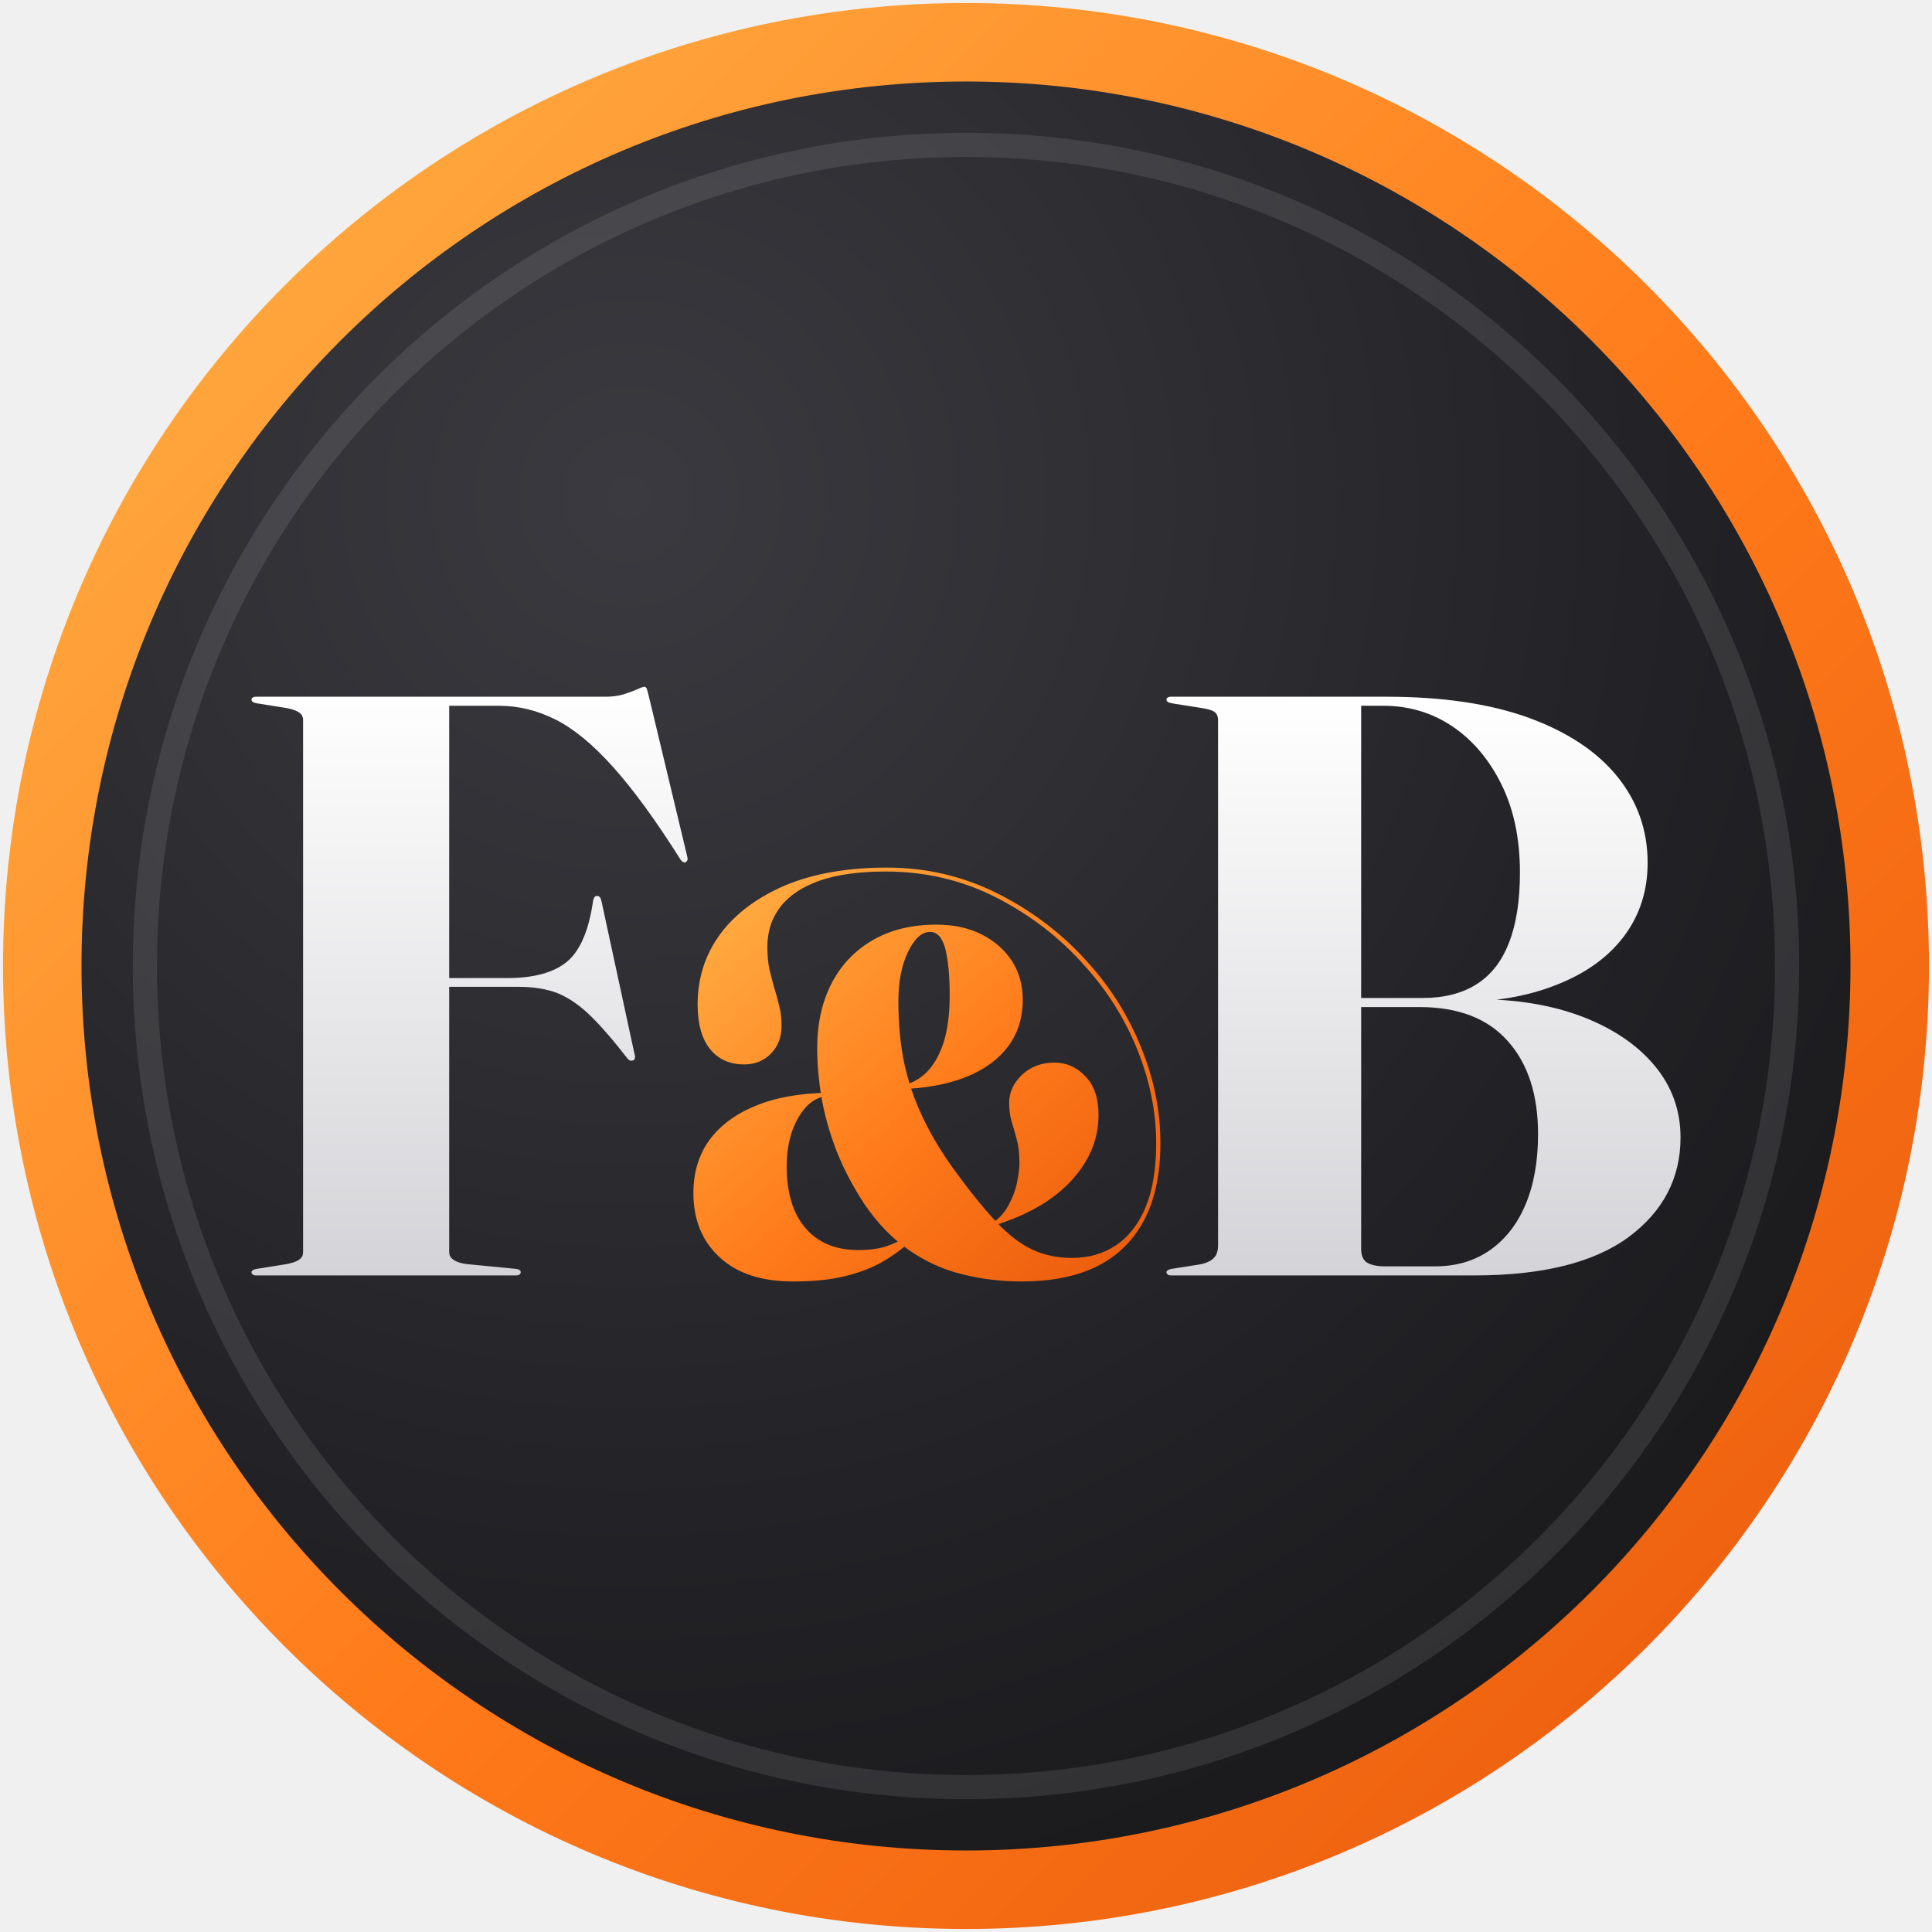
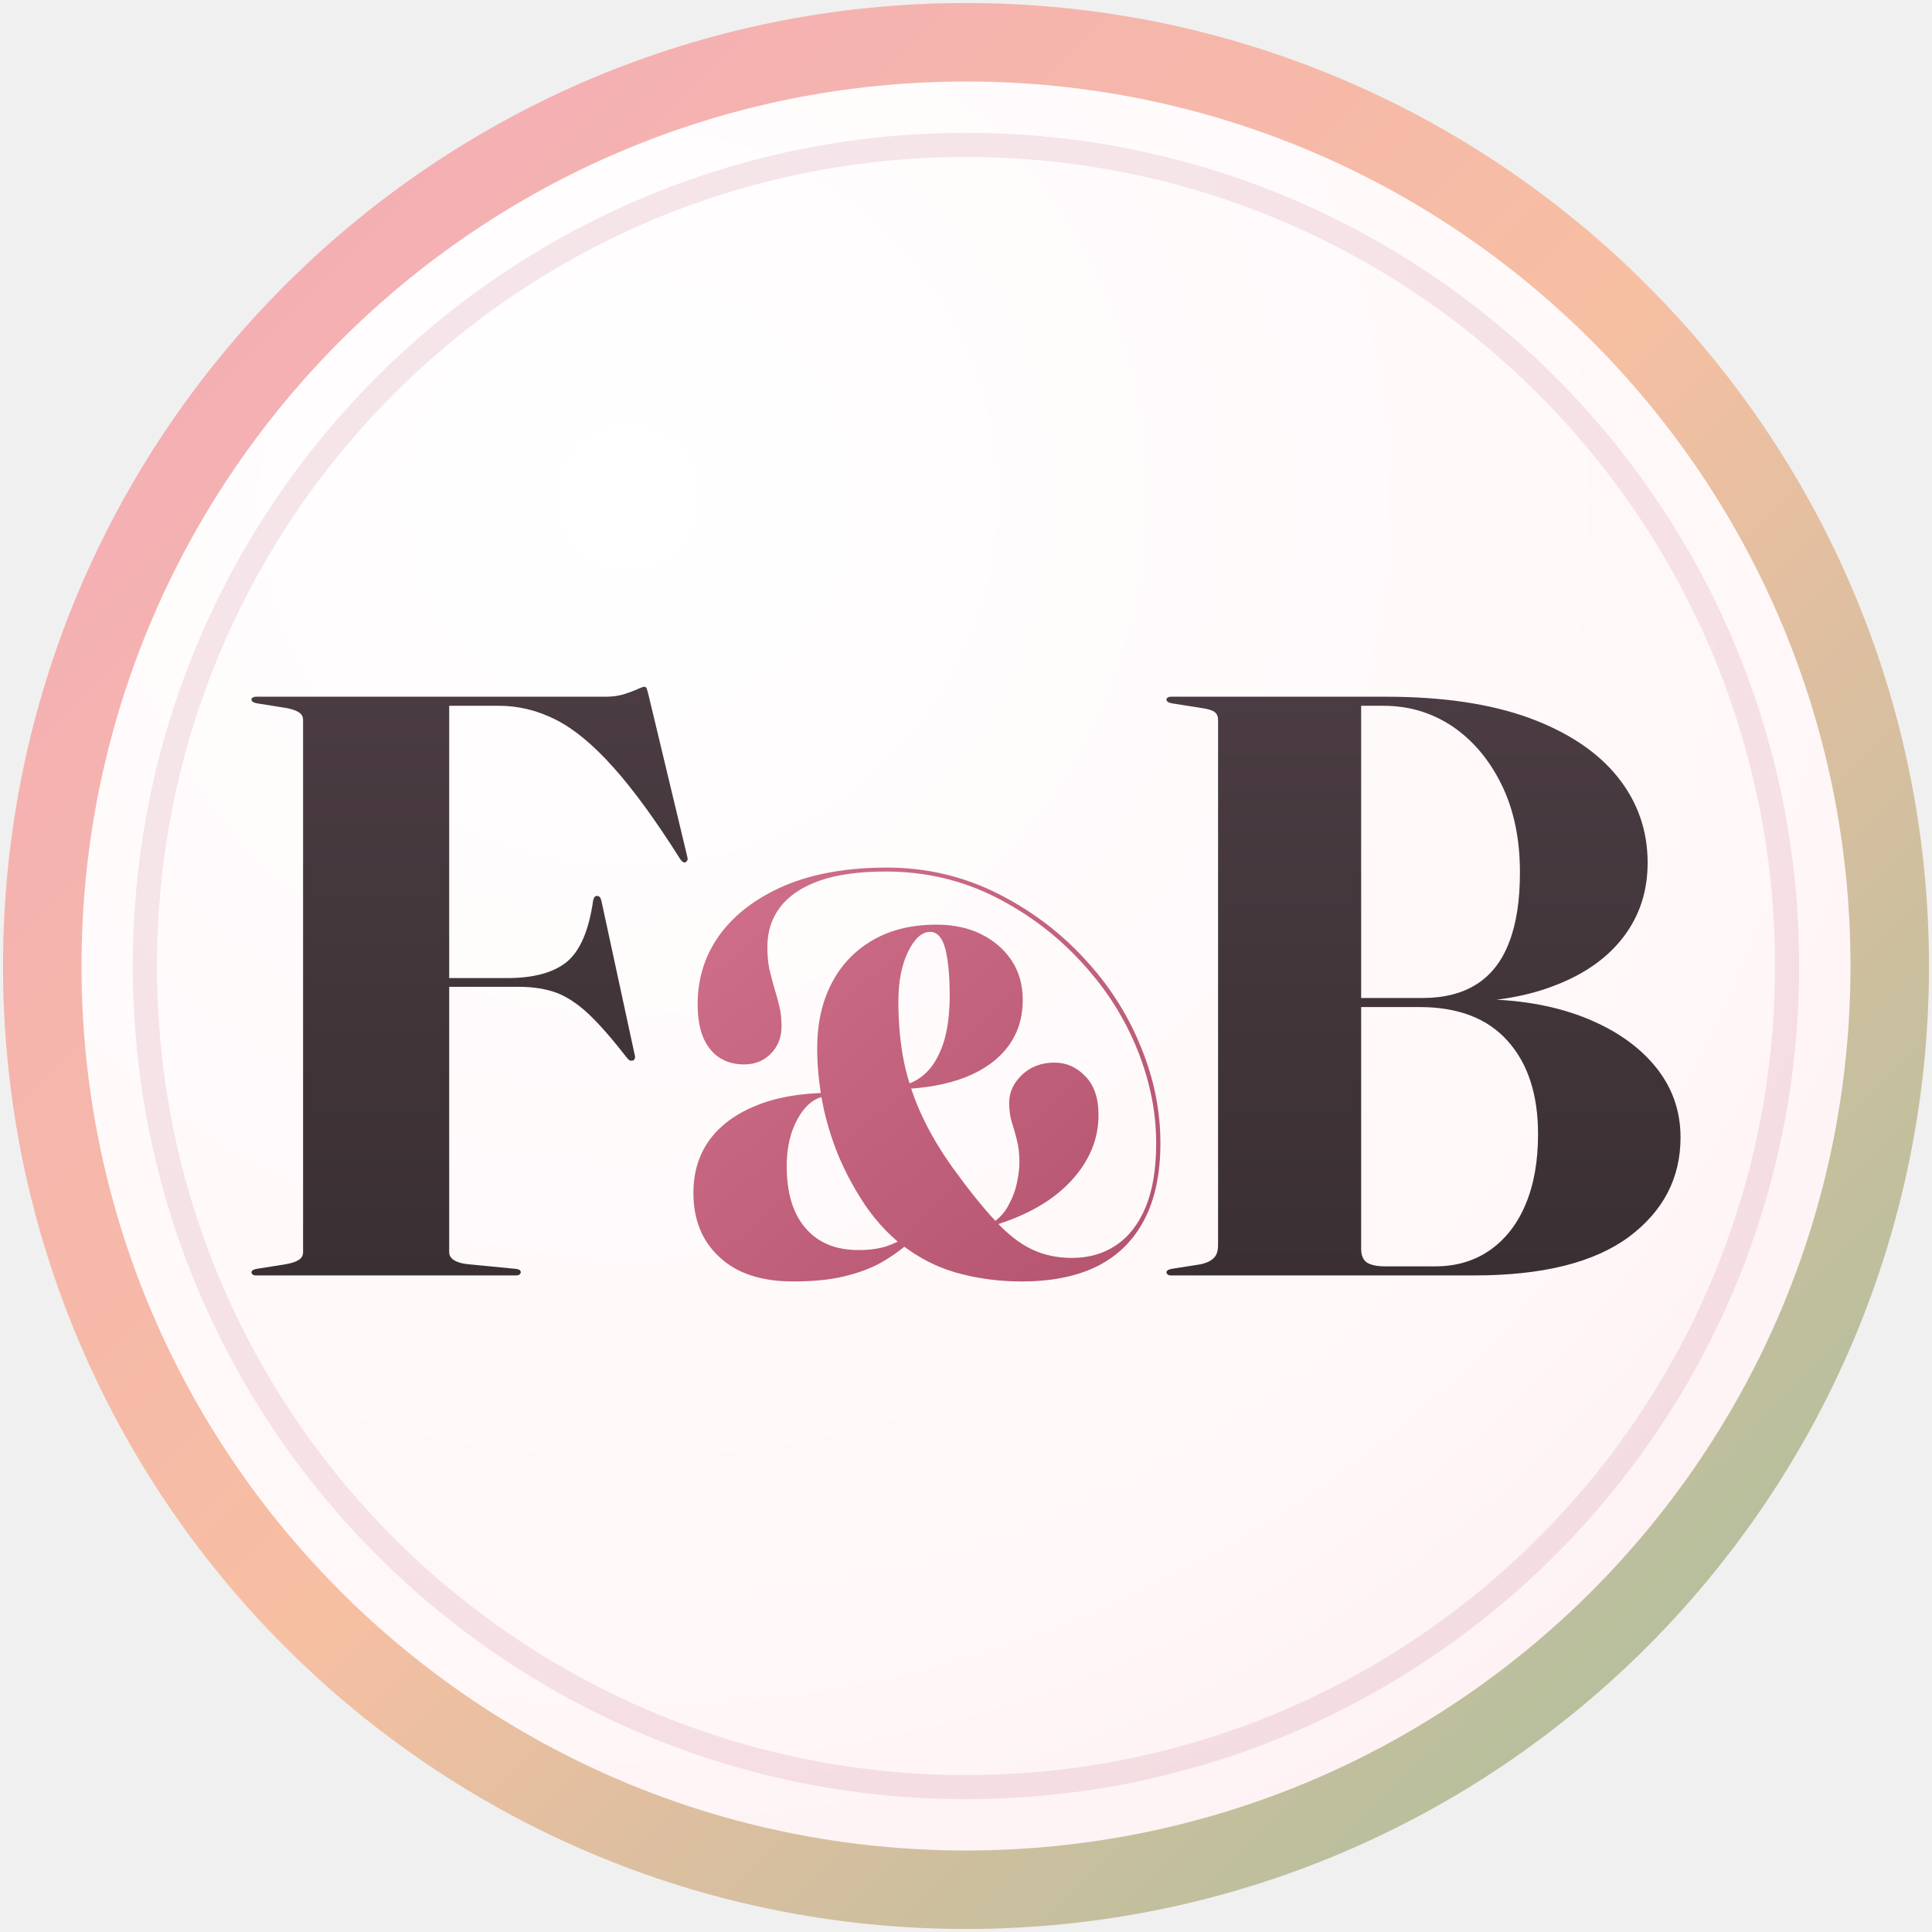
<svg xmlns="http://www.w3.org/2000/svg" viewBox="0 0 64 64" role="img" aria-label="Flowers N Balloons">
  <defs>
    <radialGradient id="bg" cx=".32" cy=".25" r=".9">
-       <stop offset="0" stop-color="#3a3a40" />
-       <stop offset=".6" stop-color="#232327" />
-       <stop offset="1" stop-color="#161618" />
+       <stop offset="0" stop-color="#ffffff" />
+       <stop offset=".7" stop-color="#fff7f8" />
+       <stop offset="1" stop-color="#fdeef1" />
    </radialGradient>
    <linearGradient id="or" x1="0" y1="0" x2="1" y2="1">
-       <stop offset="0" stop-color="#ffb347" />
-       <stop offset=".55" stop-color="#ff7a1a" />
-       <stop offset="1" stop-color="#e8590c" />
+       <stop offset="0" stop-color="#f3a9ba" />
+       <stop offset=".5" stop-color="#f7bfa2" />
+       <stop offset="1" stop-color="#9fbf9a" />
    </linearGradient>
    <linearGradient id="ink" x1="0" y1="0" x2="0" y2="1">
-       <stop offset="0" stop-color="#ffffff" />
-       <stop offset="1" stop-color="#d4d4d8" />
+       <stop offset="0" stop-color="#4a3c42" />
+       <stop offset="1" stop-color="#3a2f33" />
+     </linearGradient>
+     <linearGradient id="amp" x1="0" y1="0" x2="1" y2="1">
+       <stop offset="0" stop-color="#d0708a" />
+       <stop offset="1" stop-color="#b4536d" />
    </linearGradient>
  </defs>
  <circle cx="32" cy="32" r="30.6" fill="url(#bg)" />
  <circle cx="32" cy="32" r="30.6" fill="none" stroke="url(#or)" stroke-width="2.6" />
-   <circle cx="32" cy="32" r="27.2" fill="none" stroke="#ffffff" stroke-opacity=".10" stroke-width=".8" />
+   <circle cx="32" cy="32" r="27.2" fill="none" stroke="#b4536d" stroke-opacity=".14" stroke-width=".8" />
  <path d="M20.06 23.08Q20.39 23.08 20.66 23Q20.94 22.91 21.12 22.83Q21.29 22.75 21.35 22.75Q21.39 22.75 21.42 22.8Q21.44 22.85 21.49 23.05L22.76 28.35Q22.79 28.46 22.77 28.5Q22.75 28.54 22.7 28.57Q22.68 28.58 22.64 28.56Q22.59 28.54 22.54 28.47Q21.31 26.52 20.31 25.41Q19.32 24.3 18.41 23.84Q17.5 23.38 16.53 23.38H14.88V41.48Q14.88 41.65 15.05 41.75Q15.21 41.85 15.51 41.88L17.06 42.03Q17.17 42.04 17.21 42.07Q17.25 42.09 17.25 42.15Q17.25 42.18 17.21 42.22Q17.17 42.25 17.1 42.25H8.48Q8.41 42.25 8.37 42.22Q8.33 42.18 8.33 42.15Q8.33 42.06 8.52 42.03L9.46 41.88Q9.75 41.83 9.89 41.74Q10.04 41.65 10.04 41.48V23.85Q10.04 23.68 9.89 23.59Q9.75 23.5 9.46 23.45L8.52 23.3Q8.33 23.27 8.33 23.17Q8.33 23.13 8.37 23.11Q8.41 23.08 8.48 23.08ZM13.78 32.4H16.8Q18.12 32.4 18.78 31.86Q19.44 31.31 19.65 29.82Q19.68 29.72 19.71 29.7Q19.73 29.68 19.77 29.68Q19.88 29.67 19.92 29.83L21.02 34.92Q21.05 35.01 21.03 35.05Q21.02 35.1 20.98 35.13Q20.94 35.13 20.9 35.14Q20.86 35.14 20.79 35.07Q20.07 34.14 19.54 33.63Q19.01 33.12 18.47 32.9Q17.92 32.69 17.19 32.69H13.78Z" fill="url(#ink)" />
  <path d="M55.67 37.68Q55.67 39.7 53.95 40.98Q52.22 42.25 48.84 42.25H38.79Q38.72 42.25 38.68 42.22Q38.64 42.18 38.64 42.15Q38.64 42.06 38.83 42.03L39.78 41.88Q40.08 41.81 40.21 41.67Q40.35 41.54 40.35 41.24V23.85Q40.35 23.68 40.24 23.59Q40.13 23.5 39.78 23.45L38.83 23.3Q38.64 23.27 38.64 23.17Q38.64 23.13 38.68 23.11Q38.72 23.08 38.79 23.08H45.92Q48.72 23.08 50.65 23.78Q52.58 24.49 53.58 25.73Q54.58 26.97 54.58 28.58Q54.58 29.97 53.8 31.01Q53.02 32.05 51.57 32.62Q50.13 33.2 48.16 33.2L48.92 33.1Q50.9 33.1 52.42 33.68Q53.95 34.27 54.81 35.3Q55.67 36.33 55.67 37.68ZM47.02 33.36H44.72V33.06H47.12Q48.2 33.06 48.92 32.6Q49.64 32.14 49.99 31.22Q50.35 30.3 50.35 28.9Q50.35 27.23 49.74 25.99Q49.13 24.75 48.11 24.06Q47.09 23.38 45.83 23.38H45.09V41.37Q45.09 41.7 45.29 41.83Q45.5 41.95 45.88 41.95H47.54Q48.59 41.95 49.36 41.41Q50.13 40.87 50.54 39.89Q50.95 38.91 50.95 37.57Q50.95 35.61 49.95 34.49Q48.95 33.36 47.02 33.36Z" fill="url(#ink)" />
-   <path d="M33.84 42.45Q35.34 42.45 36.36 41.94Q37.38 41.42 37.91 40.4Q38.44 39.38 38.44 37.87Q38.44 36.27 37.81 34.72Q37.19 33.17 36.07 31.92Q34.82 30.5 33.09 29.62Q31.36 28.74 29.38 28.74Q27.42 28.74 26.01 29.33Q24.61 29.93 23.86 30.94Q23.11 31.96 23.11 33.27Q23.11 34.24 23.52 34.75Q23.93 35.26 24.65 35.26Q25.19 35.26 25.54 34.9Q25.89 34.54 25.89 33.99Q25.89 33.61 25.81 33.31Q25.74 33.01 25.65 32.73Q25.57 32.45 25.49 32.12Q25.42 31.79 25.42 31.37Q25.42 30.59 25.86 30.03Q26.3 29.47 27.16 29.17Q28.03 28.87 29.34 28.87Q31.31 28.87 33 29.73Q34.7 30.6 35.93 31.99Q37.06 33.24 37.68 34.78Q38.3 36.33 38.3 37.87Q38.3 39.15 37.95 39.99Q37.6 40.83 36.97 41.25Q36.35 41.67 35.51 41.67Q34.78 41.67 34.19 41.39Q33.59 41.11 32.98 40.45Q32.36 39.79 31.55 38.67Q30.95 37.83 30.55 36.98Q30.15 36.13 29.95 35.2Q29.76 34.27 29.76 33.17Q29.76 32.19 30.08 31.53Q30.4 30.87 30.81 30.87Q31.17 30.87 31.32 31.45Q31.46 32.04 31.46 32.97Q31.46 33.93 31.24 34.59Q31.01 35.25 30.62 35.59Q30.22 35.94 29.74 35.97L29.77 36.08Q31.04 36.05 31.97 35.69Q32.89 35.33 33.39 34.67Q33.88 34.02 33.88 33.12Q33.88 32.39 33.52 31.83Q33.15 31.27 32.51 30.95Q31.87 30.63 31.02 30.63Q29.79 30.63 28.9 31.15Q28.01 31.67 27.54 32.59Q27.07 33.51 27.07 34.73Q27.07 35.48 27.21 36.33Q27.35 37.17 27.69 38.07Q28.03 38.96 28.63 39.88Q29.29 40.85 30.11 41.41Q30.93 41.98 31.87 42.21Q32.82 42.45 33.84 42.45ZM32.86 40.52 32.91 40.6Q34.59 40.09 35.49 39.11Q36.39 38.13 36.39 36.94Q36.39 36.09 35.95 35.65Q35.52 35.2 34.93 35.2Q34.29 35.2 33.86 35.6Q33.43 36.01 33.43 36.53Q33.43 36.87 33.51 37.15Q33.6 37.43 33.68 37.74Q33.77 38.06 33.77 38.52Q33.77 38.78 33.69 39.17Q33.61 39.56 33.41 39.92Q33.22 40.29 32.86 40.52ZM27.44 36.3 27.43 36.2Q26.01 36.22 25.01 36.64Q24.02 37.05 23.49 37.78Q22.97 38.51 22.97 39.52Q22.97 40.85 23.84 41.65Q24.7 42.45 26.27 42.45Q27.27 42.45 27.97 42.28Q28.67 42.11 29.18 41.83Q29.69 41.54 30.1 41.18L30.02 40.96Q29.74 41.16 29.35 41.29Q28.96 41.41 28.44 41.41Q27.31 41.41 26.69 40.69Q26.06 39.97 26.06 38.63Q26.06 38.02 26.23 37.5Q26.41 36.98 26.72 36.65Q27.03 36.33 27.44 36.3Z" fill="url(#or)" />
+   <path d="M33.84 42.45Q35.34 42.45 36.36 41.94Q37.38 41.42 37.91 40.4Q38.44 39.38 38.44 37.87Q38.44 36.27 37.81 34.72Q37.19 33.17 36.07 31.92Q34.82 30.5 33.09 29.62Q31.36 28.74 29.38 28.74Q27.42 28.74 26.01 29.33Q24.61 29.93 23.86 30.94Q23.11 31.96 23.11 33.27Q23.11 34.24 23.52 34.75Q23.93 35.26 24.65 35.26Q25.19 35.26 25.54 34.9Q25.89 34.54 25.89 33.99Q25.89 33.61 25.81 33.31Q25.74 33.01 25.65 32.73Q25.57 32.45 25.49 32.12Q25.42 31.79 25.42 31.37Q25.42 30.59 25.86 30.03Q26.3 29.47 27.16 29.17Q28.03 28.87 29.34 28.87Q31.31 28.87 33 29.73Q34.7 30.6 35.93 31.99Q37.06 33.24 37.68 34.78Q38.3 36.33 38.3 37.87Q38.3 39.15 37.95 39.99Q37.6 40.83 36.97 41.25Q36.35 41.67 35.51 41.67Q34.78 41.67 34.19 41.39Q33.59 41.11 32.98 40.45Q32.36 39.79 31.55 38.67Q30.95 37.83 30.55 36.98Q30.15 36.13 29.95 35.2Q29.76 34.27 29.76 33.17Q29.76 32.19 30.08 31.53Q30.4 30.87 30.81 30.87Q31.17 30.87 31.32 31.45Q31.46 32.04 31.46 32.97Q31.46 33.93 31.24 34.59Q31.01 35.25 30.62 35.59Q30.22 35.94 29.74 35.97L29.77 36.08Q31.04 36.05 31.97 35.69Q32.89 35.33 33.39 34.67Q33.88 34.02 33.88 33.12Q33.88 32.39 33.52 31.83Q33.15 31.27 32.51 30.95Q31.87 30.63 31.02 30.63Q29.79 30.63 28.9 31.15Q28.01 31.67 27.54 32.59Q27.07 33.51 27.07 34.73Q27.07 35.48 27.21 36.33Q27.35 37.17 27.69 38.07Q28.03 38.96 28.63 39.88Q29.29 40.85 30.11 41.41Q30.93 41.98 31.87 42.21Q32.82 42.45 33.84 42.45ZM32.86 40.52 32.91 40.6Q34.59 40.09 35.49 39.11Q36.39 38.13 36.39 36.94Q36.39 36.09 35.95 35.65Q35.52 35.2 34.93 35.2Q34.29 35.2 33.86 35.6Q33.43 36.01 33.43 36.53Q33.43 36.87 33.51 37.15Q33.6 37.43 33.68 37.74Q33.77 38.06 33.77 38.52Q33.77 38.78 33.69 39.17Q33.61 39.56 33.41 39.92Q33.22 40.29 32.86 40.52ZM27.44 36.3 27.43 36.2Q26.01 36.22 25.01 36.64Q24.02 37.05 23.49 37.78Q22.97 38.51 22.97 39.52Q22.97 40.85 23.84 41.65Q24.7 42.45 26.27 42.45Q27.27 42.45 27.97 42.28Q28.67 42.11 29.18 41.83Q29.69 41.54 30.1 41.18L30.02 40.96Q29.74 41.16 29.35 41.29Q28.96 41.41 28.44 41.41Q27.31 41.41 26.69 40.69Q26.06 39.97 26.06 38.63Q26.06 38.02 26.23 37.5Q26.41 36.98 26.72 36.65Q27.03 36.33 27.44 36.3Z" fill="url(#amp)" />
</svg>
